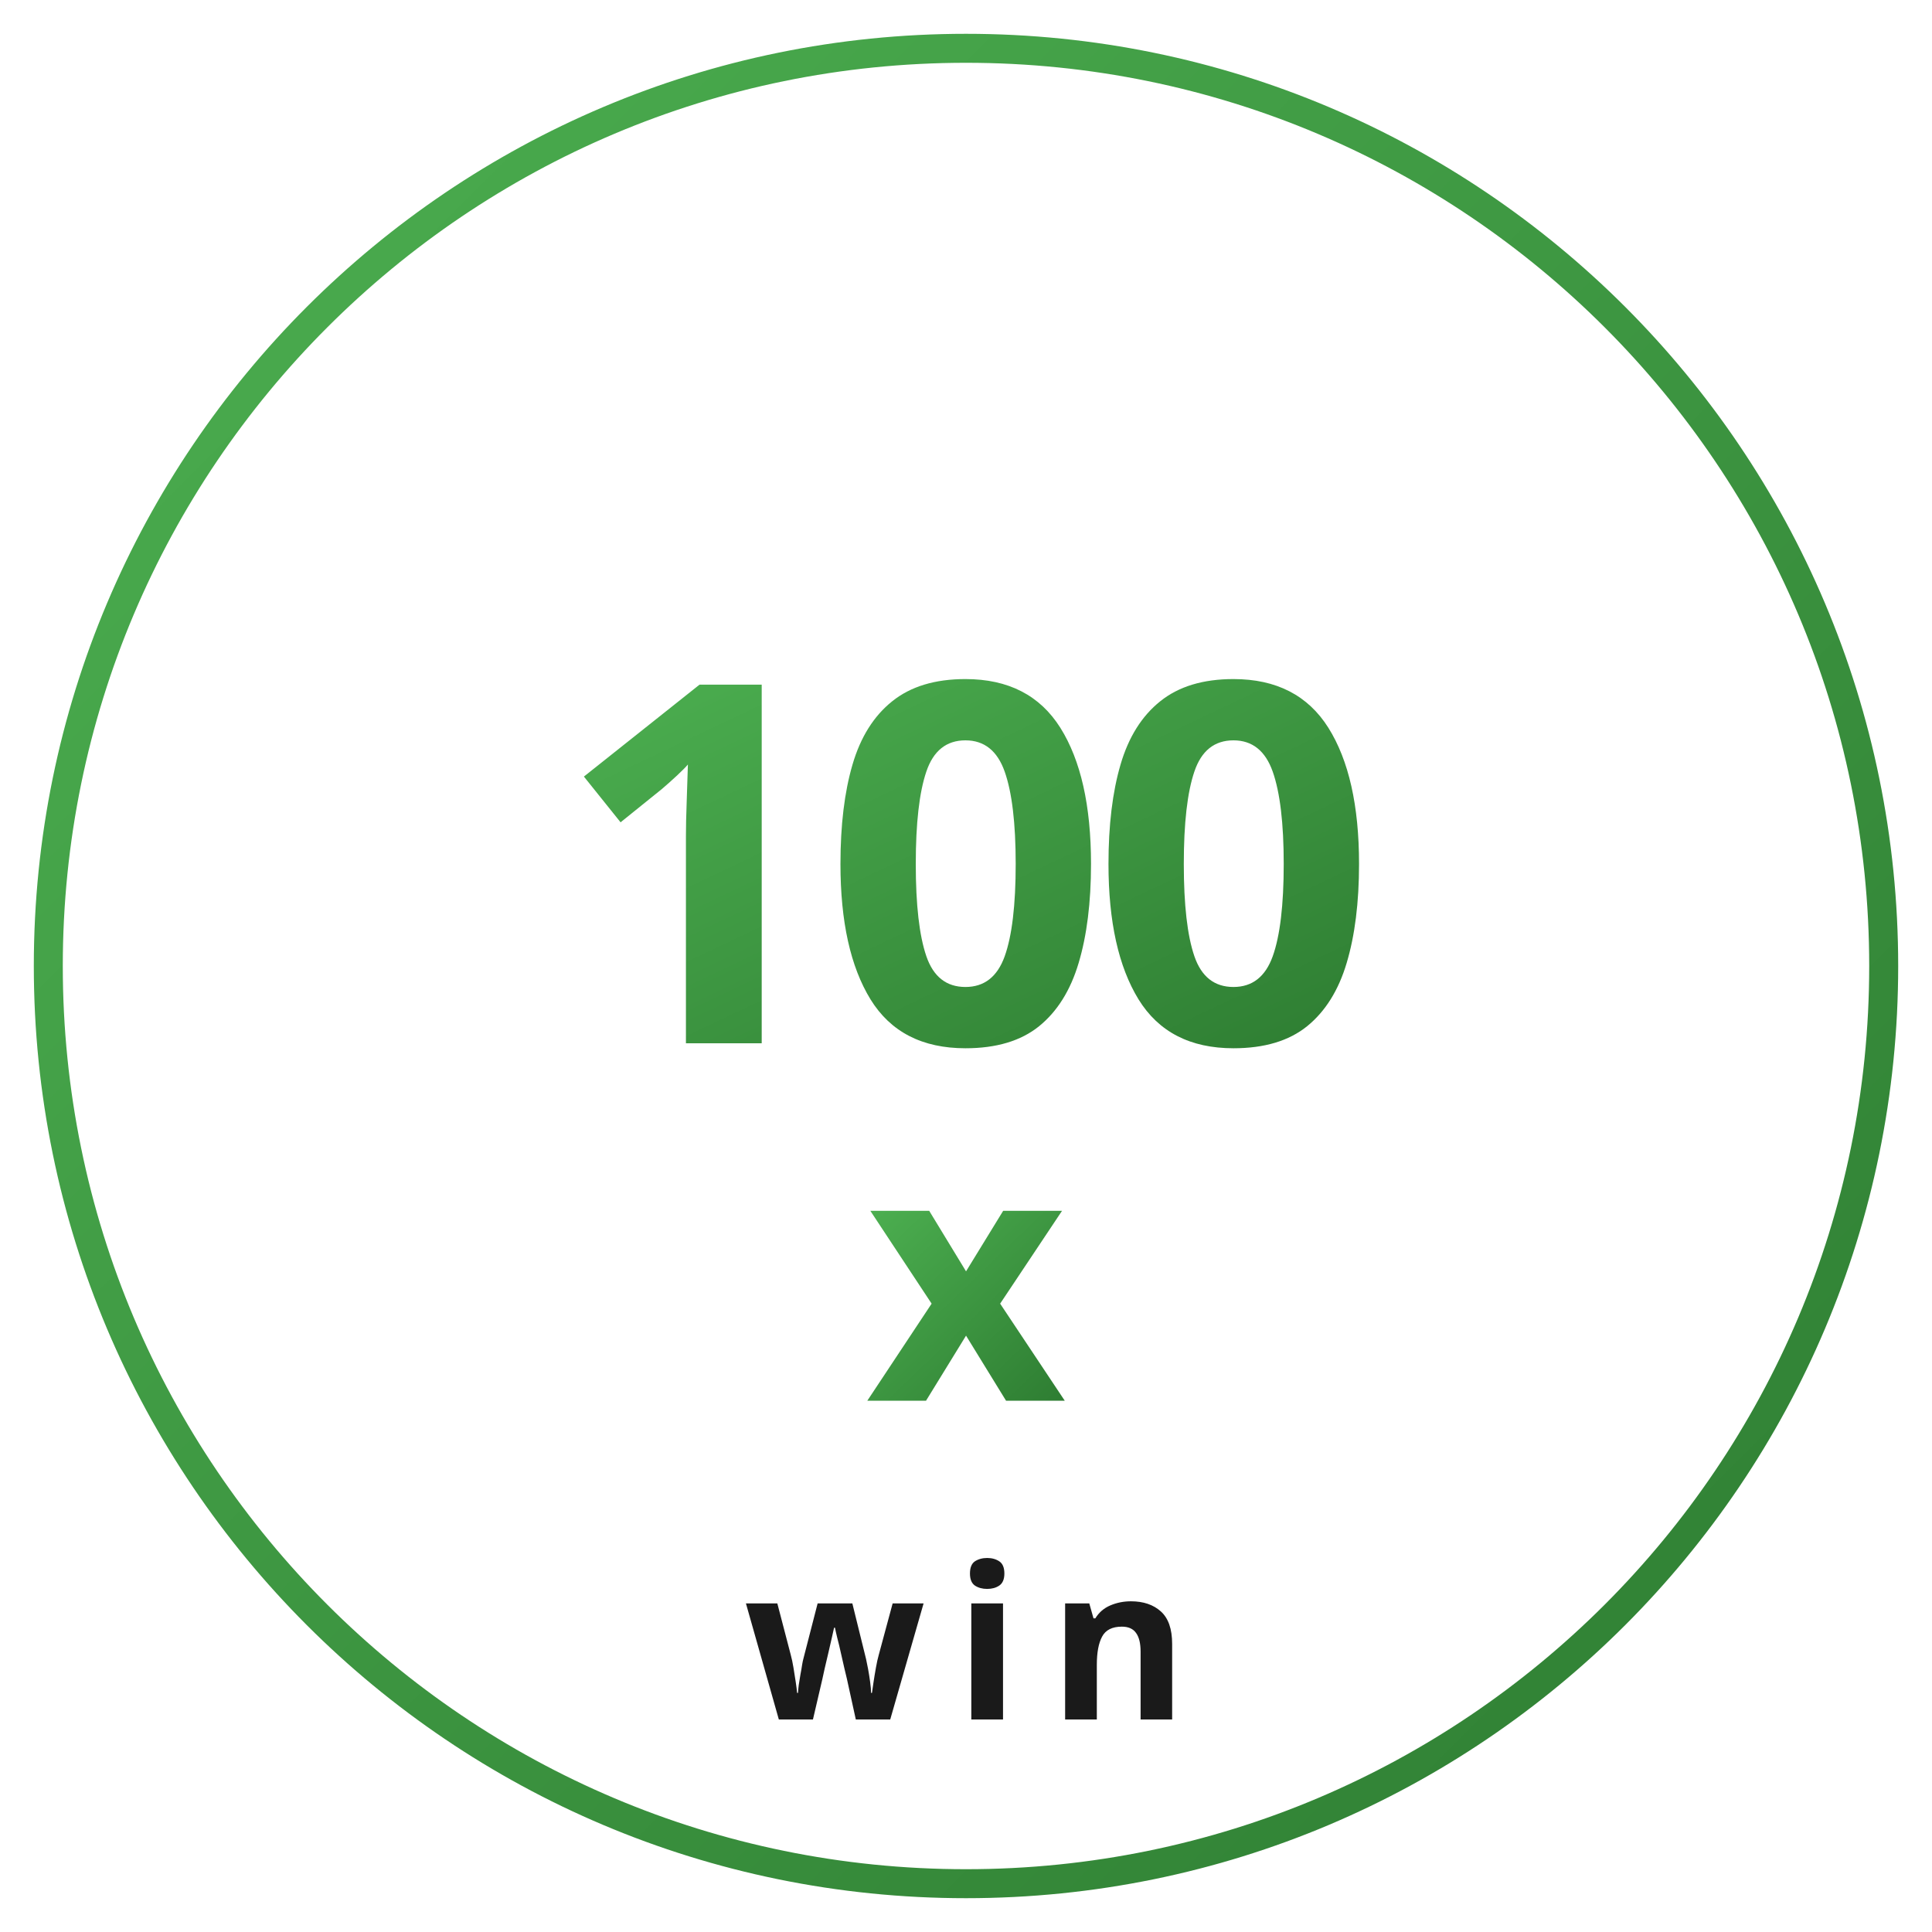
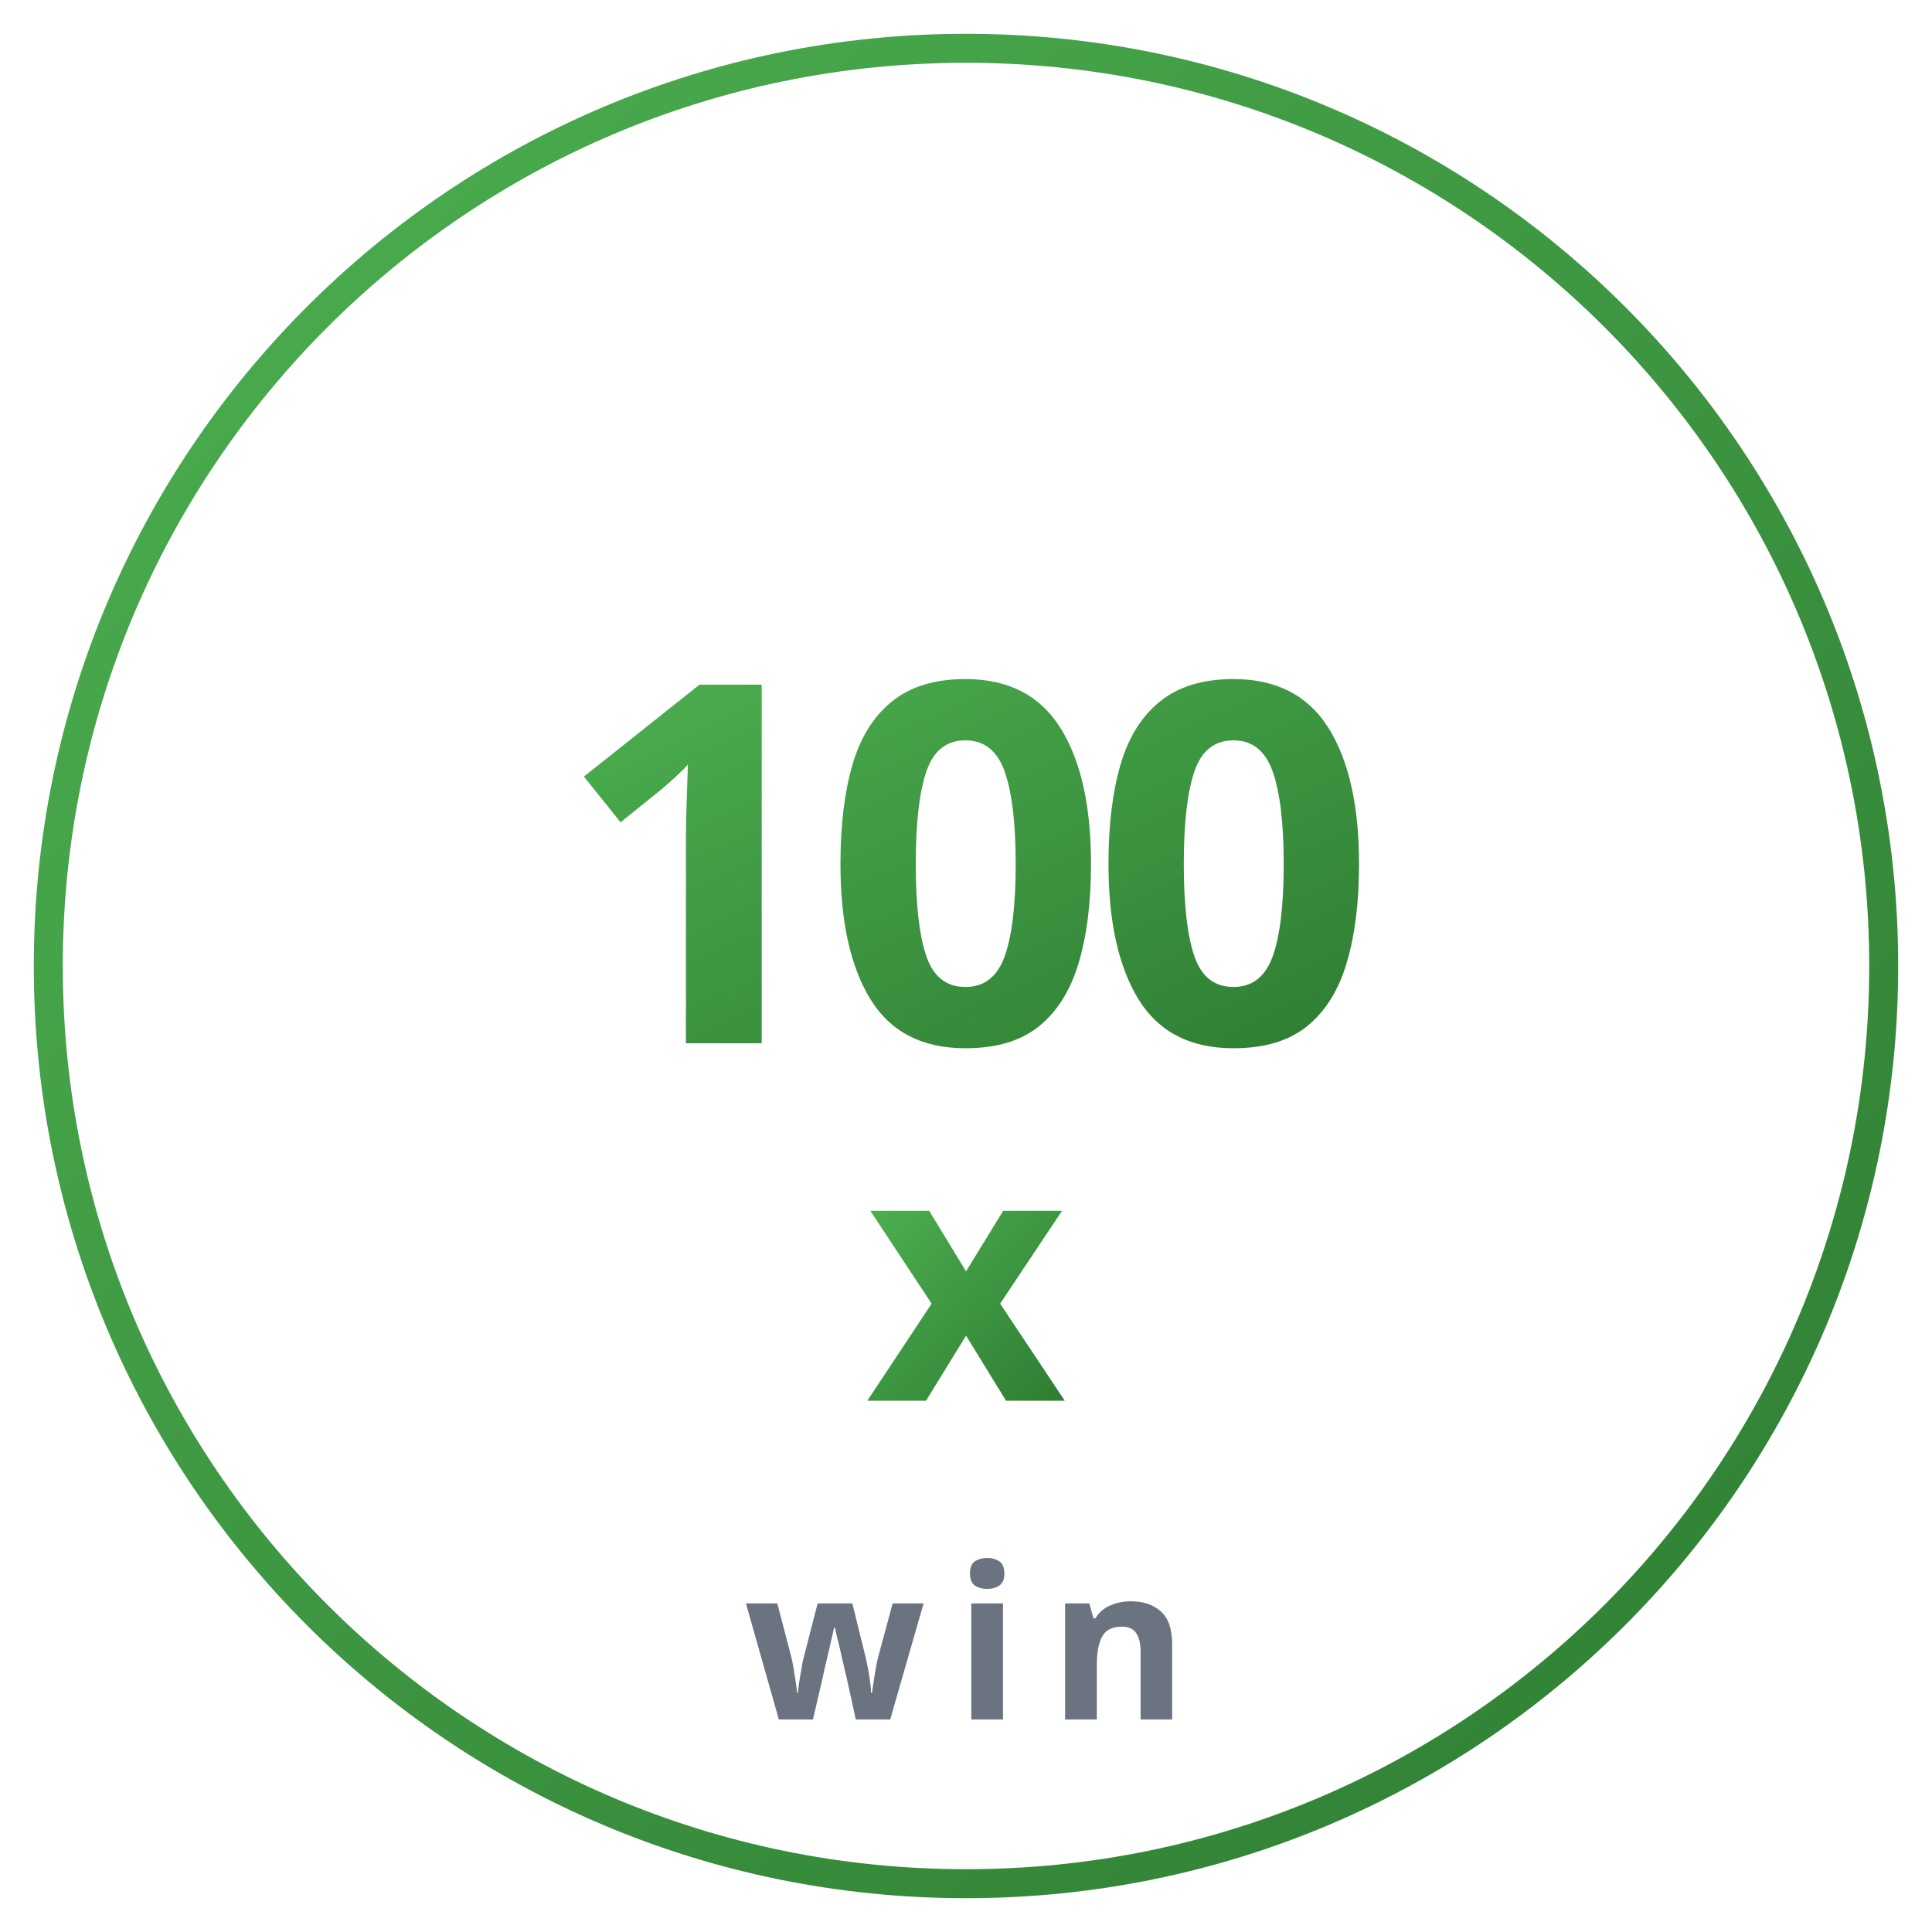
<svg xmlns="http://www.w3.org/2000/svg" viewBox="0 0 200 200" width="200" height="200">
  <defs>
    <linearGradient id="greenGrad" x1="0%" y1="0%" x2="100%" y2="100%">
      <stop offset="0%" style="stop-color:#4CAF50;stop-opacity:1" />
      <stop offset="100%" style="stop-color:#2E7D32;stop-opacity:1" />
    </linearGradient>
  </defs>
  <circle cx="100" cy="100" r="95" fill="none" stroke="url(#greenGrad)" stroke-width="3" />
  <text x="100" y="108" font-family="'Arial Black', 'Impact', sans-serif" font-size="52" font-weight="900" fill="url(#greenGrad)" text-anchor="middle" letter-spacing="-2">
    100
  </text>
  <text x="100" y="145" font-family="'Arial Black', 'Impact', sans-serif" font-size="36" font-weight="900" fill="url(#greenGrad)" text-anchor="middle">
    x
  </text>
-   <text x="100" y="178" font-family="'Arial Black', 'Impact', sans-serif" font-size="22" font-weight="900" fill="#1a1a1a" text-anchor="middle" letter-spacing="3">
+   <text x="100" y="178" font-family="'Arial Black', 'Impact', sans-serif" font-size="22" font-weight="900" fill="#6b7280" text-anchor="middle" letter-spacing="3">
    win
  </text>
</svg>
